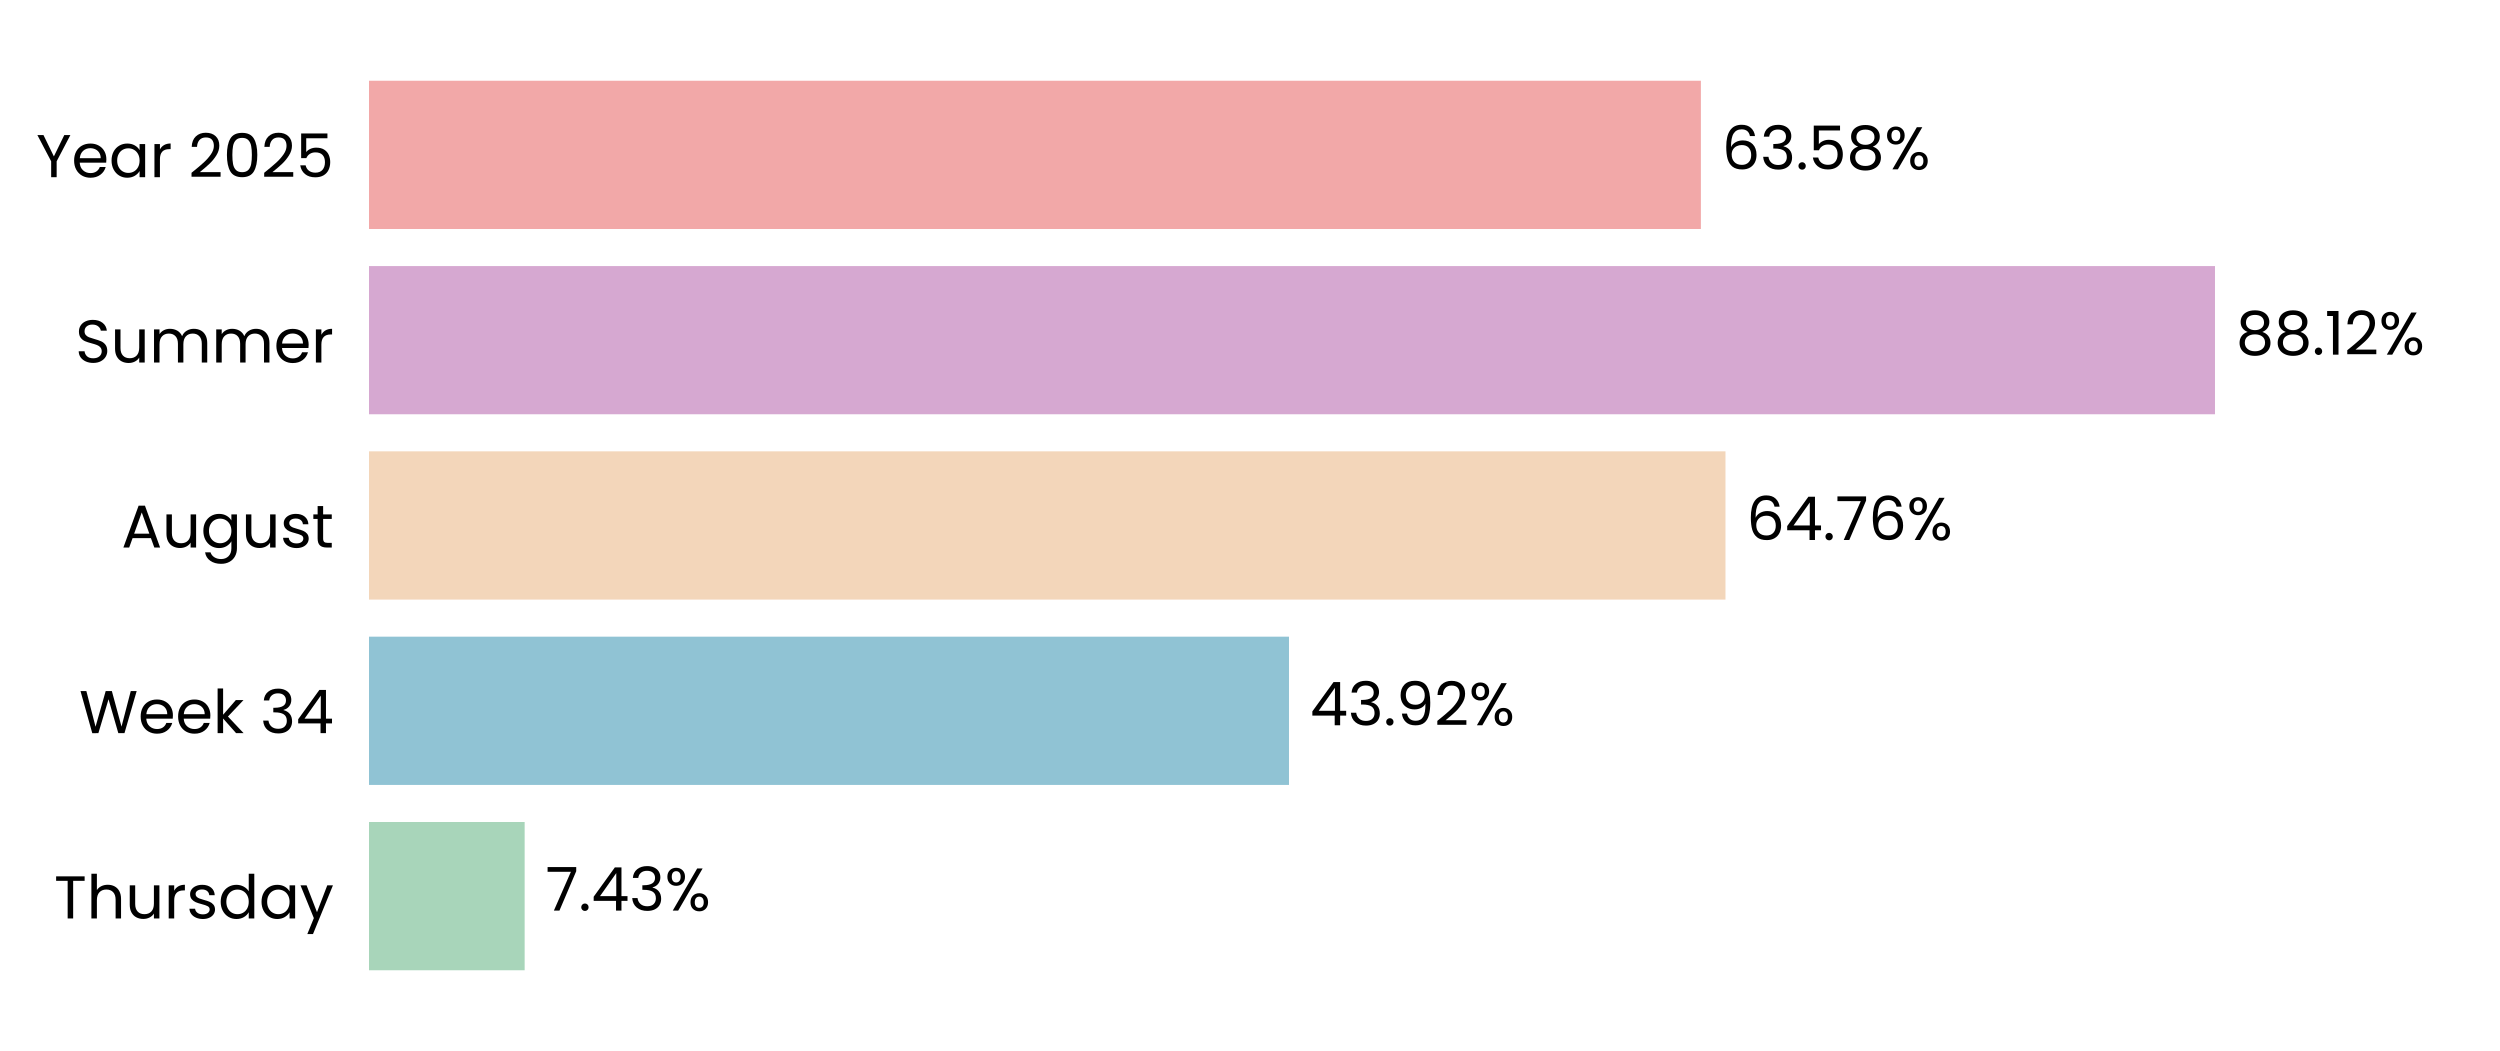
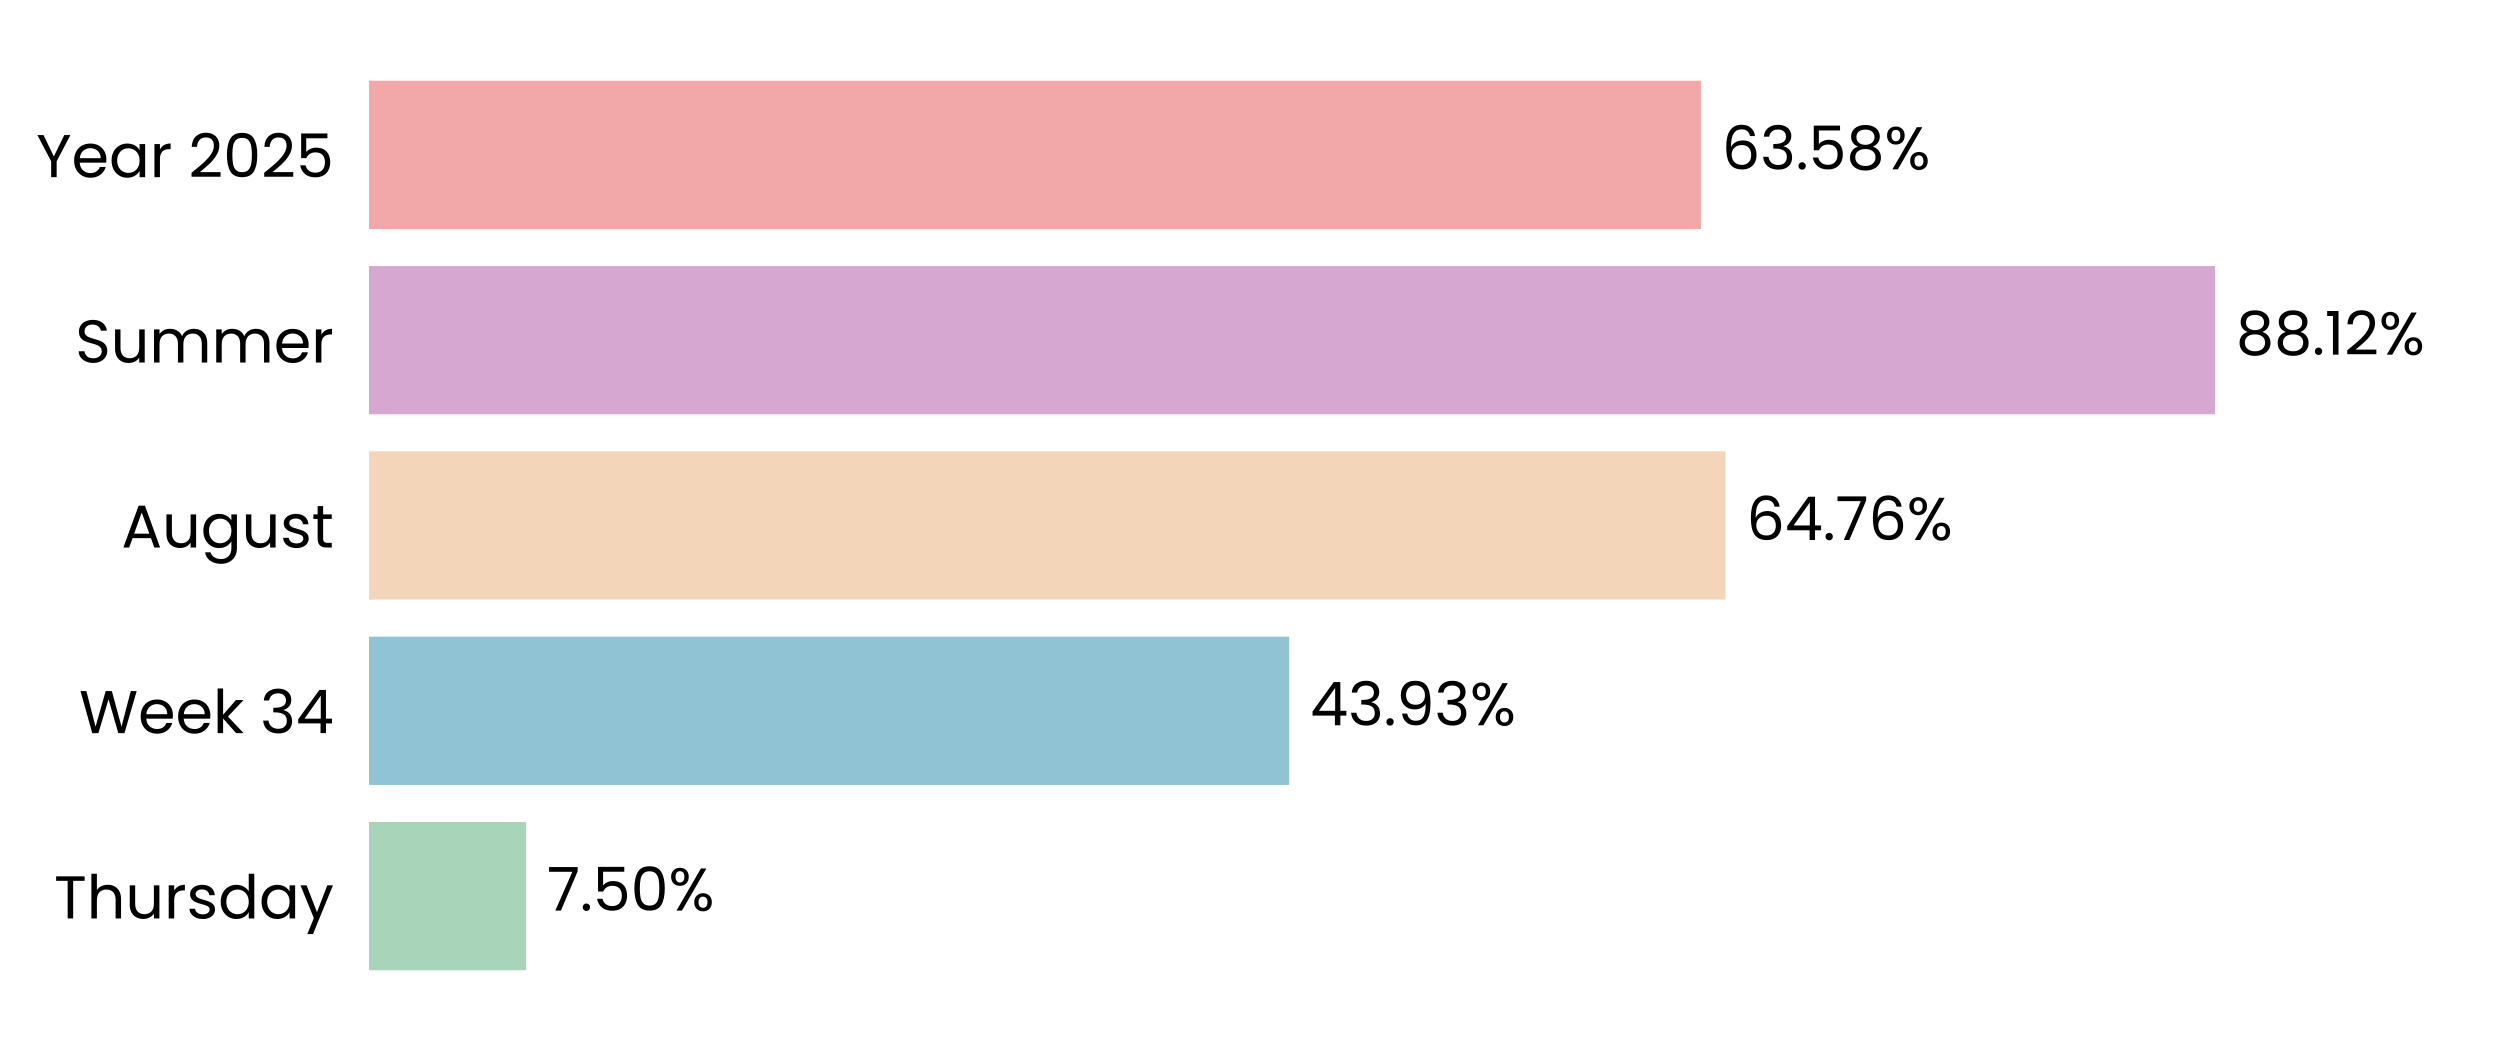
<svg xmlns="http://www.w3.org/2000/svg" xmlns:xlink="http://www.w3.org/1999/xlink" width="496.691pt" height="208.8pt" viewBox="0 0 496.691 208.8" version="1.1">
  <defs>
    <style type="text/css">*{stroke-linejoin: round; stroke-linecap: butt}</style>
  </defs>
  <g id="figure_1">
    <g id="patch_1">
      <path d="M 0 208.8  L 496.691 208.8  L 496.691 0  L 0 0  L 0 208.8  z " style="fill: none" />
    </g>
    <g id="axes_1">
      <g id="patch_2">
        <path d="M 73.311 201.6  L 489.491 201.6  L 489.491 7.2  L 73.311 7.2  L 73.311 201.6  z " style="fill: none" />
      </g>
      <g id="patch_3">
-         <path d="M 73.311 192.764  L 104.236 192.764  L 104.236 163.309  L 73.311 163.309  z " clip-path="url(#p392a730e35)" style="fill: #a8d5ba" />
+         <path d="M 73.311 192.764  L 104.525 192.764  L 104.525 163.309  L 73.311 163.309  z " clip-path="url(#pb449f21a8e)" style="fill: #a8d5ba" />
      </g>
      <g id="patch_4">
-         <path d="M 73.311 155.945  L 256.092 155.945  L 256.092 126.491  L 73.311 126.491  z " clip-path="url(#p392a730e35)" style="fill: #90c3d4" />
+         <path d="M 73.311 155.945  L 256.133 155.945  L 256.133 126.491  L 73.311 126.491  z " clip-path="url(#pb449f21a8e)" style="fill: #90c3d4" />
      </g>
      <g id="patch_5">
-         <path d="M 73.311 119.127  L 342.812 119.127  L 342.812 89.673  L 73.311 89.673  z " clip-path="url(#p392a730e35)" style="fill: #f3d6ba" />
+         <path d="M 73.311 119.127  L 342.821 119.127  L 342.821 89.673  L 73.311 89.673  z " clip-path="url(#pb449f21a8e)" style="fill: #f3d6ba" />
      </g>
      <g id="patch_6">
-         <path d="M 73.311 82.309  L 440.067 82.309  L 440.067 52.855  L 73.311 52.855  z " clip-path="url(#p392a730e35)" style="fill: #d6a8d1" />
+         <path d="M 73.311 82.309  L 440.07 82.309  L 440.07 52.855  L 73.311 52.855  z " clip-path="url(#pb449f21a8e)" style="fill: #d6a8d1" />
      </g>
      <g id="patch_7">
-         <path d="M 73.311 45.491  L 337.927 45.491  L 337.927 16.036  L 73.311 16.036  z " clip-path="url(#p392a730e35)" style="fill: #f2a8a8" />
+         <path d="M 73.311 45.491  L 337.928 45.491  L 337.928 16.036  L 73.311 16.036  z " clip-path="url(#pb449f21a8e)" style="fill: #f2a8a8" />
      </g>
      <g id="matplotlib.axis_1">
        <g id="ytick_1">
          <g id="text_1">
            <g transform="translate(10.74188 182.4764) scale(0.12 -0.12)">
              <defs>
                <path id="Poppins-Regular-54" d="M 3238 4461  L 3238 3987  L 2022 3987  L 2022 0  L 1440 0  L 1440 3987  L 218 3987  L 218 4461  L 3238 4461  z " transform="scale(0.015625)" />
                <path id="Poppins-Regular-68" d="M 2234 3571  Q 2630 3571 2950 3401  Q 3270 3232 3452 2893  Q 3635 2554 3635 2067  L 3635 0  L 3059 0  L 3059 1984  Q 3059 2509 2796 2787  Q 2534 3066 2080 3066  Q 1619 3066 1347 2778  Q 1075 2490 1075 1939  L 1075 0  L 493 0  L 493 4736  L 1075 4736  L 1075 3008  Q 1248 3277 1552 3424  Q 1856 3571 2234 3571  z " transform="scale(0.015625)" />
                <path id="Poppins-Regular-75" d="M 3603 3507  L 3603 0  L 3021 0  L 3021 518  Q 2854 250 2556 99  Q 2259 -51 1901 -51  Q 1491 -51 1164 118  Q 838 288 649 627  Q 461 966 461 1453  L 461 3507  L 1037 3507  L 1037 1530  Q 1037 1011 1299 732  Q 1562 454 2016 454  Q 2483 454 2752 742  Q 3021 1030 3021 1581  L 3021 3507  L 3603 3507  z " transform="scale(0.015625)" />
                <path id="Poppins-Regular-72" d="M 1075 2938  Q 1229 3238 1513 3404  Q 1798 3571 2208 3571  L 2208 2970  L 2054 2970  Q 1075 2970 1075 1907  L 1075 0  L 493 0  L 493 3507  L 1075 3507  L 1075 2938  z " transform="scale(0.015625)" />
                <path id="Poppins-Regular-73" d="M 1734 -58  Q 1331 -58 1011 80  Q 691 218 505 464  Q 320 710 301 1030  L 902 1030  Q 928 768 1149 601  Q 1370 435 1728 435  Q 2061 435 2253 582  Q 2445 730 2445 954  Q 2445 1184 2240 1296  Q 2035 1408 1606 1517  Q 1216 1619 969 1724  Q 723 1830 547 2038  Q 371 2246 371 2586  Q 371 2854 531 3078  Q 691 3302 985 3433  Q 1280 3565 1658 3565  Q 2240 3565 2598 3270  Q 2957 2976 2982 2464  L 2400 2464  Q 2381 2739 2179 2905  Q 1978 3072 1638 3072  Q 1325 3072 1139 2937  Q 954 2803 954 2586  Q 954 2413 1066 2301  Q 1178 2189 1347 2121  Q 1517 2054 1818 1971  Q 2195 1869 2432 1769  Q 2669 1670 2838 1472  Q 3008 1274 3014 954  Q 3014 666 2854 435  Q 2694 205 2403 73  Q 2112 -58 1734 -58  z " transform="scale(0.015625)" />
                <path id="Poppins-Regular-64" d="M 275 1766  Q 275 2304 492 2710  Q 710 3117 1091 3341  Q 1472 3565 1946 3565  Q 2355 3565 2707 3376  Q 3059 3187 3245 2880  L 3245 4736  L 3834 4736  L 3834 0  L 3245 0  L 3245 659  Q 3072 346 2733 144  Q 2394 -58 1939 -58  Q 1472 -58 1091 172  Q 710 403 492 819  Q 275 1235 275 1766  z M 3245 1760  Q 3245 2157 3085 2451  Q 2925 2746 2653 2902  Q 2381 3059 2054 3059  Q 1728 3059 1459 2905  Q 1190 2752 1030 2457  Q 870 2163 870 1766  Q 870 1363 1030 1065  Q 1190 768 1459 611  Q 1728 454 2054 454  Q 2381 454 2653 611  Q 2925 768 3085 1065  Q 3245 1363 3245 1760  z " transform="scale(0.015625)" />
                <path id="Poppins-Regular-61" d="M 275 1766  Q 275 2304 492 2710  Q 710 3117 1091 3341  Q 1472 3565 1939 3565  Q 2400 3565 2739 3366  Q 3078 3168 3245 2867  L 3245 3507  L 3834 3507  L 3834 0  L 3245 0  L 3245 653  Q 3072 346 2729 144  Q 2387 -58 1933 -58  Q 1466 -58 1088 172  Q 710 403 492 819  Q 275 1235 275 1766  z M 3245 1760  Q 3245 2157 3085 2451  Q 2925 2746 2653 2902  Q 2381 3059 2054 3059  Q 1728 3059 1459 2905  Q 1190 2752 1030 2457  Q 870 2163 870 1766  Q 870 1363 1030 1065  Q 1190 768 1459 611  Q 1728 454 2054 454  Q 2381 454 2653 611  Q 2925 768 3085 1065  Q 3245 1363 3245 1760  z " transform="scale(0.015625)" />
                <path id="Poppins-Regular-79" d="M 3514 3507  L 1402 -1651  L 800 -1651  L 1491 38  L 77 3507  L 723 3507  L 1824 666  L 2912 3507  L 3514 3507  z " transform="scale(0.015625)" />
              </defs>
              <use xlink:href="#Poppins-Regular-54" />
              <use xlink:href="#Poppins-Regular-68" transform="translate(54.09999 0)" />
              <use xlink:href="#Poppins-Regular-75" transform="translate(118.1 0)" />
              <use xlink:href="#Poppins-Regular-72" transform="translate(182.1 0)" />
              <use xlink:href="#Poppins-Regular-73" transform="translate(219.3999 0)" />
              <use xlink:href="#Poppins-Regular-64" transform="translate(271.5999 0)" />
              <use xlink:href="#Poppins-Regular-61" transform="translate(339.1999 0)" />
              <use xlink:href="#Poppins-Regular-79" transform="translate(406.7999 0)" />
            </g>
          </g>
        </g>
        <g id="ytick_2">
          <g id="text_2">
            <g transform="translate(15.71813 145.6582) scale(0.12 -0.12)">
              <defs>
                <path id="Poppins-Regular-57" d="M 6099 4461  L 4806 0  L 4154 0  L 3117 3590  L 2042 0  L 1395 -6  L 147 4461  L 768 4461  L 1741 678  L 2816 4461  L 3469 4461  L 4493 691  L 5472 4461  L 6099 4461  z " transform="scale(0.015625)" />
                <path id="Poppins-Regular-65" d="M 3693 1888  Q 3693 1722 3674 1536  L 870 1536  Q 902 1018 1225 726  Q 1549 435 2010 435  Q 2387 435 2640 611  Q 2893 787 2995 1082  L 3622 1082  Q 3482 576 3059 259  Q 2637 -58 2010 -58  Q 1510 -58 1116 166  Q 723 390 499 803  Q 275 1216 275 1760  Q 275 2304 492 2713  Q 710 3123 1104 3344  Q 1498 3565 2010 3565  Q 2509 3565 2893 3347  Q 3277 3130 3485 2749  Q 3693 2368 3693 1888  z M 3091 2010  Q 3091 2342 2944 2582  Q 2797 2822 2544 2947  Q 2291 3072 1984 3072  Q 1542 3072 1232 2790  Q 922 2509 877 2010  L 3091 2010  z " transform="scale(0.015625)" />
                <path id="Poppins-Regular-6b" d="M 2451 0  L 1075 1549  L 1075 0  L 493 0  L 493 4736  L 1075 4736  L 1075 1952  L 2426 3507  L 3238 3507  L 1587 1760  L 3245 0  L 2451 0  z " transform="scale(0.015625)" />
                <path id="Poppins-Regular-20" transform="scale(0.015625)" />
                <path id="Poppins-Regular-33" d="M 384 3462  Q 429 4051 838 4384  Q 1248 4717 1901 4717  Q 2336 4717 2653 4560  Q 2970 4403 3133 4134  Q 3296 3866 3296 3526  Q 3296 3130 3069 2842  Q 2842 2554 2477 2470  L 2477 2438  Q 2893 2336 3136 2035  Q 3379 1734 3379 1248  Q 3379 883 3212 592  Q 3046 301 2713 134  Q 2381 -32 1914 -32  Q 1235 -32 800 323  Q 365 678 314 1331  L 877 1331  Q 922 947 1190 704  Q 1459 461 1907 461  Q 2355 461 2588 694  Q 2822 928 2822 1299  Q 2822 1779 2502 1990  Q 2182 2202 1536 2202  L 1389 2202  L 1389 2688  L 1542 2688  Q 2131 2694 2432 2883  Q 2733 3072 2733 3469  Q 2733 3808 2512 4013  Q 2291 4218 1882 4218  Q 1485 4218 1241 4013  Q 998 3808 954 3462  L 384 3462  z " transform="scale(0.015625)" />
                <path id="Poppins-Regular-34" d="M 256 1030  L 256 1472  L 2502 4582  L 3200 4582  L 3200 1536  L 3840 1536  L 3840 1030  L 3200 1030  L 3200 0  L 2624 0  L 2624 1030  L 256 1030  z M 2650 3974  L 928 1536  L 2650 1536  L 2650 3974  z " transform="scale(0.015625)" />
              </defs>
              <use xlink:href="#Poppins-Regular-57" />
              <use xlink:href="#Poppins-Regular-65" transform="translate(97.59999 0)" />
              <use xlink:href="#Poppins-Regular-65" transform="translate(159.6 0)" />
              <use xlink:href="#Poppins-Regular-6b" transform="translate(221.6 0)" />
              <use xlink:href="#Poppins-Regular-20" transform="translate(273.0999 0)" />
              <use xlink:href="#Poppins-Regular-33" transform="translate(299.7999 0)" />
              <use xlink:href="#Poppins-Regular-34" transform="translate(358.6999 0)" />
            </g>
          </g>
        </g>
        <g id="ytick_3">
          <g id="text_3">
            <g transform="translate(24.11812 108.78) scale(0.12 -0.12)">
              <defs>
                <path id="Poppins-Regular-41" d="M 3130 992  L 1184 992  L 826 0  L 211 0  L 1824 4435  L 2496 4435  L 4102 0  L 3488 0  L 3130 992  z M 2963 1466  L 2157 3718  L 1350 1466  L 2963 1466  z " transform="scale(0.015625)" />
                <path id="Poppins-Regular-67" d="M 1939 3565  Q 2394 3565 2736 3366  Q 3078 3168 3245 2867  L 3245 3507  L 3834 3507  L 3834 -77  Q 3834 -557 3629 -931  Q 3424 -1306 3043 -1517  Q 2662 -1728 2157 -1728  Q 1466 -1728 1005 -1401  Q 544 -1075 461 -512  L 1037 -512  Q 1133 -832 1433 -1027  Q 1734 -1222 2157 -1222  Q 2637 -1222 2941 -921  Q 3245 -621 3245 -77  L 3245 659  Q 3072 352 2733 147  Q 2394 -58 1939 -58  Q 1472 -58 1091 172  Q 710 403 492 819  Q 275 1235 275 1766  Q 275 2304 492 2710  Q 710 3117 1091 3341  Q 1472 3565 1939 3565  z M 3245 1760  Q 3245 2157 3085 2451  Q 2925 2746 2653 2902  Q 2381 3059 2054 3059  Q 1728 3059 1459 2905  Q 1190 2752 1030 2457  Q 870 2163 870 1766  Q 870 1363 1030 1065  Q 1190 768 1459 611  Q 1728 454 2054 454  Q 2381 454 2653 611  Q 2925 768 3085 1065  Q 3245 1363 3245 1760  z " transform="scale(0.015625)" />
                <path id="Poppins-Regular-74" d="M 1203 3027  L 1203 960  Q 1203 704 1312 598  Q 1421 493 1690 493  L 2118 493  L 2118 0  L 1594 0  Q 1107 0 864 224  Q 621 448 621 960  L 621 3027  L 166 3027  L 166 3507  L 621 3507  L 621 4390  L 1203 4390  L 1203 3507  L 2118 3507  L 2118 3027  L 1203 3027  z " transform="scale(0.015625)" />
              </defs>
              <use xlink:href="#Poppins-Regular-41" />
              <use xlink:href="#Poppins-Regular-75" transform="translate(67.39999 0)" />
              <use xlink:href="#Poppins-Regular-67" transform="translate(131.4 0)" />
              <use xlink:href="#Poppins-Regular-75" transform="translate(199 0)" />
              <use xlink:href="#Poppins-Regular-73" transform="translate(263 0)" />
              <use xlink:href="#Poppins-Regular-74" transform="translate(315.2 0)" />
            </g>
          </g>
        </g>
        <g id="ytick_4">
          <g id="text_4">
            <g transform="translate(14.95125 72.02182) scale(0.12 -0.12)">
              <defs>
                <path id="Poppins-Regular-53" d="M 1907 -45  Q 1466 -45 1117 112  Q 768 269 569 547  Q 371 826 365 1190  L 986 1190  Q 1018 877 1245 662  Q 1472 448 1907 448  Q 2323 448 2563 656  Q 2803 864 2803 1190  Q 2803 1446 2662 1606  Q 2522 1766 2310 1849  Q 2099 1933 1741 2029  Q 1299 2144 1033 2259  Q 768 2374 579 2620  Q 390 2867 390 3283  Q 390 3648 576 3929  Q 762 4211 1098 4364  Q 1434 4518 1869 4518  Q 2496 4518 2896 4204  Q 3296 3891 3347 3373  L 2707 3373  Q 2675 3629 2438 3824  Q 2202 4019 1811 4019  Q 1446 4019 1216 3830  Q 986 3642 986 3302  Q 986 3059 1123 2905  Q 1261 2752 1462 2672  Q 1664 2592 2029 2490  Q 2470 2368 2739 2249  Q 3008 2131 3200 1884  Q 3392 1638 3392 1216  Q 3392 890 3219 602  Q 3046 314 2707 134  Q 2368 -45 1907 -45  z " transform="scale(0.015625)" />
                <path id="Poppins-Regular-6d" d="M 4710 3571  Q 5120 3571 5440 3401  Q 5760 3232 5945 2893  Q 6131 2554 6131 2067  L 6131 0  L 5555 0  L 5555 1984  Q 5555 2509 5296 2787  Q 5037 3066 4595 3066  Q 4141 3066 3872 2774  Q 3603 2483 3603 1933  L 3603 0  L 3027 0  L 3027 1984  Q 3027 2509 2768 2787  Q 2509 3066 2067 3066  Q 1613 3066 1344 2774  Q 1075 2483 1075 1933  L 1075 0  L 493 0  L 493 3507  L 1075 3507  L 1075 3002  Q 1248 3277 1539 3424  Q 1830 3571 2182 3571  Q 2624 3571 2963 3372  Q 3302 3174 3469 2790  Q 3616 3162 3955 3366  Q 4294 3571 4710 3571  z " transform="scale(0.015625)" />
              </defs>
              <use xlink:href="#Poppins-Regular-53" />
              <use xlink:href="#Poppins-Regular-75" transform="translate(58.7 0)" />
              <use xlink:href="#Poppins-Regular-6d" transform="translate(122.7 0)" />
              <use xlink:href="#Poppins-Regular-6d" transform="translate(225.7 0)" />
              <use xlink:href="#Poppins-Regular-65" transform="translate(328.7 0)" />
              <use xlink:href="#Poppins-Regular-72" transform="translate(390.6999 0)" />
            </g>
          </g>
        </g>
        <g id="ytick_5">
          <g id="text_5">
            <g transform="translate(7.2 35.20364) scale(0.12 -0.12)">
              <defs>
                <path id="Poppins-Regular-59" d="M 3616 4461  L 2163 1683  L 2163 0  L 1581 0  L 1581 1683  L 122 4461  L 768 4461  L 1869 2202  L 2970 4461  L 3616 4461  z " transform="scale(0.015625)" />
                <path id="Poppins-Regular-32" d="M 326 467  Q 1139 1120 1600 1539  Q 2061 1958 2377 2416  Q 2694 2874 2694 3315  Q 2694 3731 2492 3971  Q 2291 4211 1843 4211  Q 1408 4211 1168 3939  Q 928 3667 909 3213  L 346 3213  Q 371 3930 780 4320  Q 1190 4710 1837 4710  Q 2496 4710 2883 4345  Q 3270 3981 3270 3341  Q 3270 2810 2953 2307  Q 2637 1805 2233 1424  Q 1830 1043 1203 538  L 3405 538  L 3405 51  L 326 51  L 326 467  z " transform="scale(0.015625)" />
                <path id="Poppins-Regular-30" d="M 397 2362  Q 397 3462 755 4080  Q 1114 4698 2010 4698  Q 2899 4698 3257 4080  Q 3616 3462 3616 2362  Q 3616 1242 3257 621  Q 2899 0 2010 0  Q 1114 0 755 621  Q 397 1242 397 2362  z M 3040 2362  Q 3040 2918 2966 3305  Q 2893 3693 2665 3929  Q 2438 4166 2010 4166  Q 1574 4166 1347 3929  Q 1120 3693 1046 3305  Q 973 2918 973 2362  Q 973 1786 1046 1395  Q 1120 1005 1347 768  Q 1574 531 2010 531  Q 2438 531 2665 768  Q 2893 1005 2966 1395  Q 3040 1786 3040 2362  z " transform="scale(0.015625)" />
                <path id="Poppins-Regular-35" d="M 3347 4122  L 1101 4122  L 1101 2662  Q 1248 2867 1536 2998  Q 1824 3130 2157 3130  Q 2688 3130 3021 2909  Q 3354 2688 3498 2339  Q 3642 1990 3642 1600  Q 3642 1139 3469 774  Q 3296 410 2941 198  Q 2586 -13 2061 -13  Q 1389 -13 973 332  Q 557 678 467 1254  L 1037 1254  Q 1120 890 1389 685  Q 1658 480 2067 480  Q 2573 480 2829 784  Q 3085 1088 3085 1587  Q 3085 2086 2829 2358  Q 2573 2630 2074 2630  Q 1734 2630 1481 2467  Q 1229 2304 1114 2022  L 563 2022  L 563 4634  L 3347 4634  L 3347 4122  z " transform="scale(0.015625)" />
              </defs>
              <use xlink:href="#Poppins-Regular-59" />
              <use xlink:href="#Poppins-Regular-65" transform="translate(58.39999 0)" />
              <use xlink:href="#Poppins-Regular-61" transform="translate(120.4 0)" />
              <use xlink:href="#Poppins-Regular-72" transform="translate(188 0)" />
              <use xlink:href="#Poppins-Regular-20" transform="translate(225.3 0)" />
              <use xlink:href="#Poppins-Regular-32" transform="translate(252 0)" />
              <use xlink:href="#Poppins-Regular-30" transform="translate(309.4999 0)" />
              <use xlink:href="#Poppins-Regular-32" transform="translate(372.2999 0)" />
              <use xlink:href="#Poppins-Regular-35" transform="translate(429.7999 0)" />
            </g>
          </g>
        </g>
      </g>
      <g id="text_6">
-         <g transform="translate(108.3975 180.9164) scale(0.12 -0.12)">
+         <g transform="translate(108.6865 180.9164) scale(0.12 -0.12)">
          <defs>
            <path id="Poppins-Regular-37" d="M 3245 4173  L 1466 0  L 877 0  L 2682 4115  L 211 4115  L 211 4614  L 3245 4614  L 3245 4173  z " transform="scale(0.015625)" />
            <path id="Poppins-Regular-2e" d="M 678 -38  Q 512 -38 397 77  Q 282 192 282 358  Q 282 525 397 640  Q 512 755 678 755  Q 838 755 950 640  Q 1062 525 1062 358  Q 1062 192 950 77  Q 838 -38 678 -38  z " transform="scale(0.015625)" />
            <path id="Poppins-Regular-25" d="M 269 3584  Q 269 4019 531 4278  Q 794 4538 1203 4538  Q 1613 4538 1875 4278  Q 2138 4019 2138 3584  Q 2138 3142 1875 2883  Q 1613 2624 1203 2624  Q 794 2624 531 2883  Q 269 3142 269 3584  z M 4006 4467  L 1414 0  L 838 0  L 3430 4467  L 4006 4467  z M 1203 4179  Q 986 4179 861 4028  Q 736 3878 736 3584  Q 736 3290 861 3136  Q 986 2982 1203 2982  Q 1421 2982 1549 3139  Q 1677 3296 1677 3584  Q 1677 3878 1549 4028  Q 1421 4179 1203 4179  z M 2720 883  Q 2720 1325 2982 1584  Q 3245 1843 3654 1843  Q 4064 1843 4323 1584  Q 4582 1325 4582 883  Q 4582 448 4323 185  Q 4064 -77 3654 -77  Q 3245 -77 2982 182  Q 2720 442 2720 883  z M 3648 1478  Q 3430 1478 3302 1328  Q 3174 1178 3174 883  Q 3174 595 3302 444  Q 3430 294 3648 294  Q 3866 294 3994 444  Q 4122 595 4122 883  Q 4122 1178 3994 1328  Q 3866 1478 3648 1478  z " transform="scale(0.015625)" />
          </defs>
          <use xlink:href="#Poppins-Regular-37" />
          <use xlink:href="#Poppins-Regular-2e" transform="translate(54.59999 0)" />
-           <use xlink:href="#Poppins-Regular-34" transform="translate(75.59998 0)" />
-           <use xlink:href="#Poppins-Regular-33" transform="translate(138.5 0)" />
-           <use xlink:href="#Poppins-Regular-25" transform="translate(197.4 0)" />
+           <use xlink:href="#Poppins-Regular-35" transform="translate(75.59998 0)" />
+           <use xlink:href="#Poppins-Regular-30" transform="translate(138.4 0)" />
+           <use xlink:href="#Poppins-Regular-25" transform="translate(201.2 0)" />
        </g>
      </g>
      <g id="text_7">
-         <g transform="translate(260.2537 144.0982) scale(0.12 -0.12)">
+         <g transform="translate(260.295 144.0982) scale(0.12 -0.12)">
          <defs>
            <path id="Poppins-Regular-39" d="M 1146 1242  Q 1210 877 1443 678  Q 1677 480 2074 480  Q 2605 480 2857 896  Q 3110 1312 3098 2298  Q 2963 2010 2649 1846  Q 2336 1683 1952 1683  Q 1523 1683 1187 1859  Q 851 2035 659 2374  Q 467 2714 467 3194  Q 467 3878 864 4297  Q 1261 4717 1990 4717  Q 2886 4717 3248 4134  Q 3610 3552 3610 2400  Q 3610 1594 3466 1069  Q 3322 544 2979 269  Q 2637 -6 2042 -6  Q 1389 -6 1024 346  Q 659 698 608 1242  L 1146 1242  z M 2048 2176  Q 2477 2176 2752 2441  Q 3027 2707 3027 3162  Q 3027 3642 2758 3936  Q 2490 4230 2003 4230  Q 1555 4230 1289 3948  Q 1024 3667 1024 3206  Q 1024 2739 1286 2457  Q 1549 2176 2048 2176  z " transform="scale(0.015625)" />
          </defs>
          <use xlink:href="#Poppins-Regular-34" />
          <use xlink:href="#Poppins-Regular-33" transform="translate(62.89999 0)" />
          <use xlink:href="#Poppins-Regular-2e" transform="translate(121.8 0)" />
          <use xlink:href="#Poppins-Regular-39" transform="translate(142.8 0)" />
-           <use xlink:href="#Poppins-Regular-32" transform="translate(205.8 0)" />
-           <use xlink:href="#Poppins-Regular-25" transform="translate(263.2999 0)" />
+           <use xlink:href="#Poppins-Regular-33" transform="translate(205.8 0)" />
+           <use xlink:href="#Poppins-Regular-25" transform="translate(264.7 0)" />
        </g>
      </g>
      <g id="text_8">
-         <g transform="translate(346.9738 107.28) scale(0.12 -0.12)">
+         <g transform="translate(346.9832 107.28) scale(0.12 -0.12)">
          <defs>
            <path id="Poppins-Regular-36" d="M 2976 3526  Q 2835 4237 2099 4237  Q 1530 4237 1248 3798  Q 966 3360 973 2355  Q 1120 2688 1462 2877  Q 1805 3066 2227 3066  Q 2886 3066 3280 2656  Q 3674 2246 3674 1523  Q 3674 1088 3504 742  Q 3334 397 2992 192  Q 2650 -13 2163 -13  Q 1504 -13 1133 281  Q 762 576 614 1094  Q 467 1613 467 2374  Q 467 4723 2106 4723  Q 2733 4723 3091 4384  Q 3450 4045 3514 3526  L 2976 3526  z M 2106 2573  Q 1830 2573 1587 2461  Q 1344 2349 1193 2121  Q 1043 1894 1043 1568  Q 1043 1082 1324 778  Q 1606 474 2131 474  Q 2579 474 2844 752  Q 3110 1030 3110 1504  Q 3110 2003 2854 2288  Q 2598 2573 2106 2573  z " transform="scale(0.015625)" />
          </defs>
          <use xlink:href="#Poppins-Regular-36" />
          <use xlink:href="#Poppins-Regular-34" transform="translate(63.49999 0)" />
          <use xlink:href="#Poppins-Regular-2e" transform="translate(126.4 0)" />
          <use xlink:href="#Poppins-Regular-37" transform="translate(147.4 0)" />
          <use xlink:href="#Poppins-Regular-36" transform="translate(202 0)" />
          <use xlink:href="#Poppins-Regular-25" transform="translate(265.4999 0)" />
        </g>
      </g>
      <g id="text_9">
-         <g transform="translate(444.2285 70.46182) scale(0.12 -0.12)">
+         <g transform="translate(444.2317 70.46182) scale(0.12 -0.12)">
          <defs>
            <path id="Poppins-Regular-38" d="M 1242 2406  Q 883 2547 691 2816  Q 499 3085 499 3469  Q 499 3814 672 4092  Q 845 4371 1187 4534  Q 1530 4698 2016 4698  Q 2502 4698 2844 4534  Q 3187 4371 3363 4092  Q 3539 3814 3539 3469  Q 3539 3098 3340 2819  Q 3142 2541 2797 2406  Q 3194 2285 3427 1981  Q 3661 1677 3661 1248  Q 3661 832 3456 521  Q 3251 211 2876 41  Q 2502 -128 2016 -128  Q 1530 -128 1162 41  Q 794 211 589 521  Q 384 832 384 1248  Q 384 1677 614 1984  Q 845 2291 1242 2406  z M 2976 3398  Q 2976 3789 2720 4000  Q 2464 4211 2016 4211  Q 1574 4211 1318 4000  Q 1062 3789 1062 3392  Q 1062 3034 1328 2816  Q 1594 2598 2016 2598  Q 2445 2598 2710 2819  Q 2976 3040 2976 3398  z M 2016 2150  Q 1542 2150 1241 1929  Q 941 1709 941 1267  Q 941 858 1232 608  Q 1523 358 2016 358  Q 2509 358 2797 608  Q 3085 858 3085 1267  Q 3085 1696 2790 1923  Q 2496 2150 2016 2150  z " transform="scale(0.015625)" />
            <path id="Poppins-Regular-31" d="M 243 4096  L 243 4627  L 1446 4627  L 1446 0  L 858 0  L 858 4096  L 243 4096  z " transform="scale(0.015625)" />
          </defs>
          <use xlink:href="#Poppins-Regular-38" />
          <use xlink:href="#Poppins-Regular-38" transform="translate(63.09999 0)" />
          <use xlink:href="#Poppins-Regular-2e" transform="translate(126.2 0)" />
          <use xlink:href="#Poppins-Regular-31" transform="translate(147.2 0)" />
          <use xlink:href="#Poppins-Regular-32" transform="translate(179.2 0)" />
          <use xlink:href="#Poppins-Regular-25" transform="translate(236.6999 0)" />
        </g>
      </g>
      <g id="text_10">
-         <g transform="translate(342.0886 33.64364) scale(0.12 -0.12)">
+         <g transform="translate(342.0894 33.64364) scale(0.12 -0.12)">
          <use xlink:href="#Poppins-Regular-36" />
          <use xlink:href="#Poppins-Regular-33" transform="translate(63.49999 0)" />
          <use xlink:href="#Poppins-Regular-2e" transform="translate(122.4 0)" />
          <use xlink:href="#Poppins-Regular-35" transform="translate(143.4 0)" />
          <use xlink:href="#Poppins-Regular-38" transform="translate(206.2 0)" />
          <use xlink:href="#Poppins-Regular-25" transform="translate(269.2999 0)" />
        </g>
      </g>
    </g>
  </g>
  <defs>
-     <clipPath id="p392a730e35">
+     <clipPath id="pb449f21a8e">
      <rect x="73.311" y="7.2" width="416.18" height="194.4" />
    </clipPath>
  </defs>
</svg>
